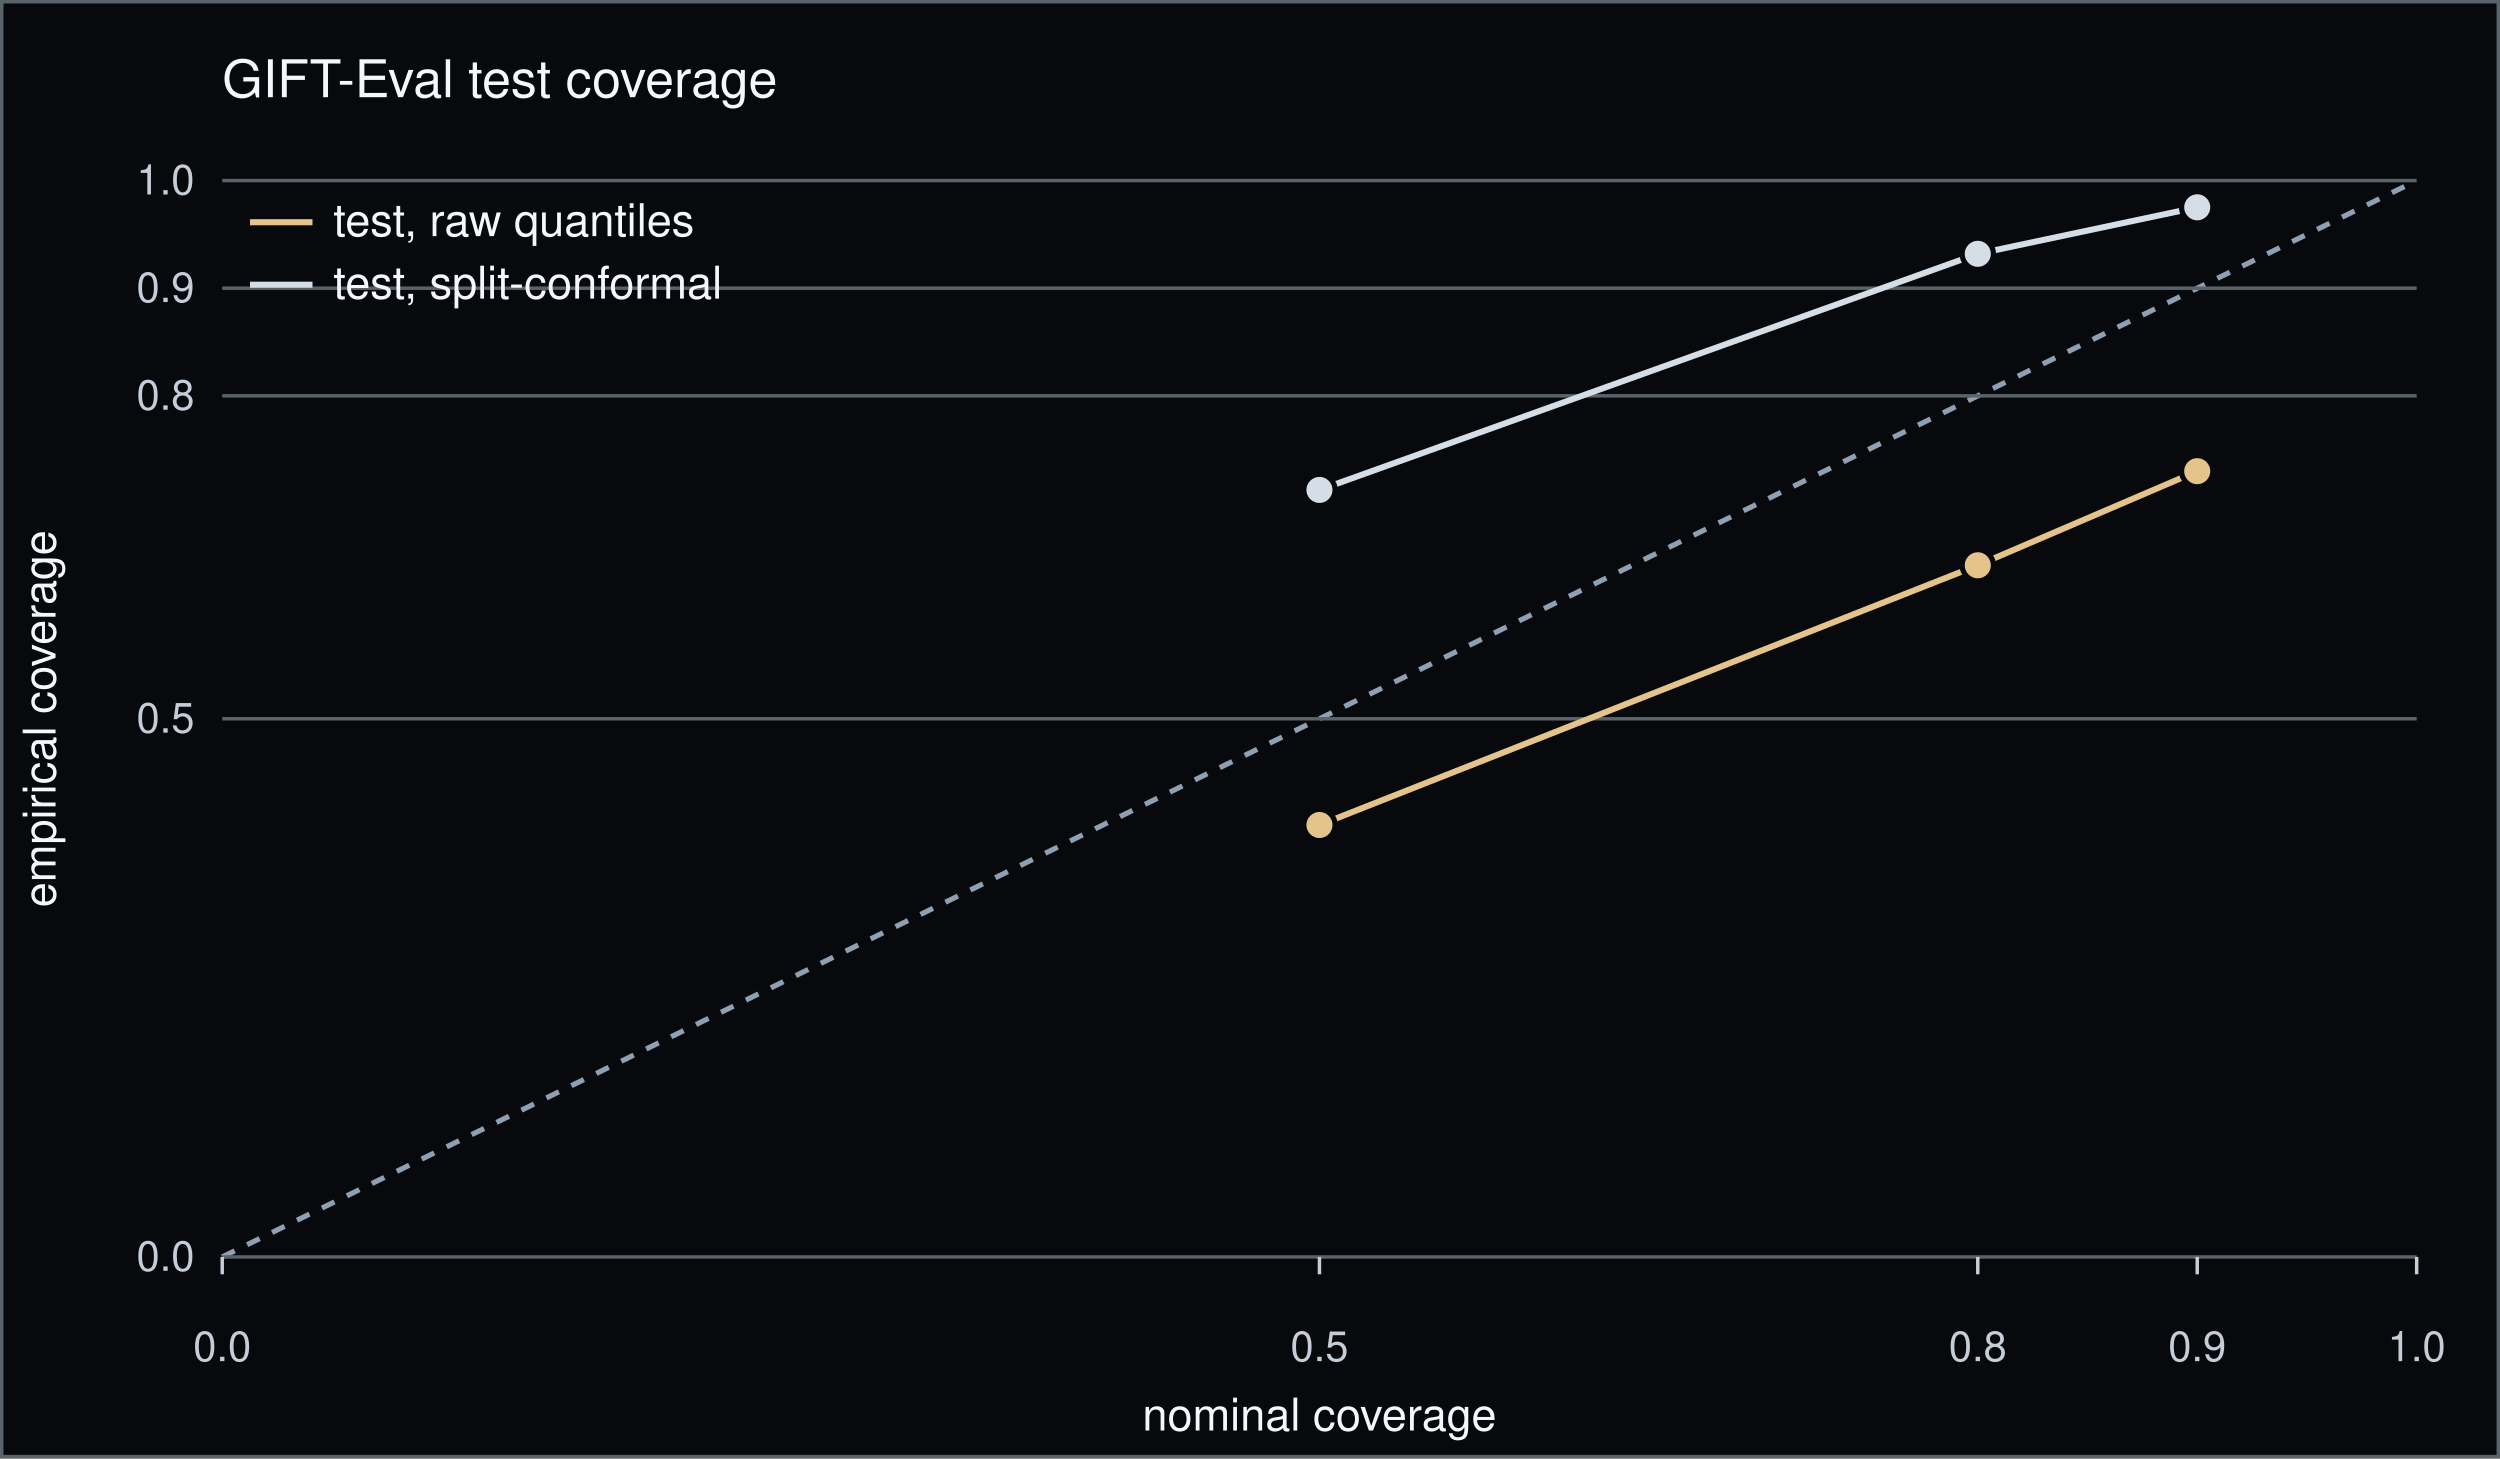
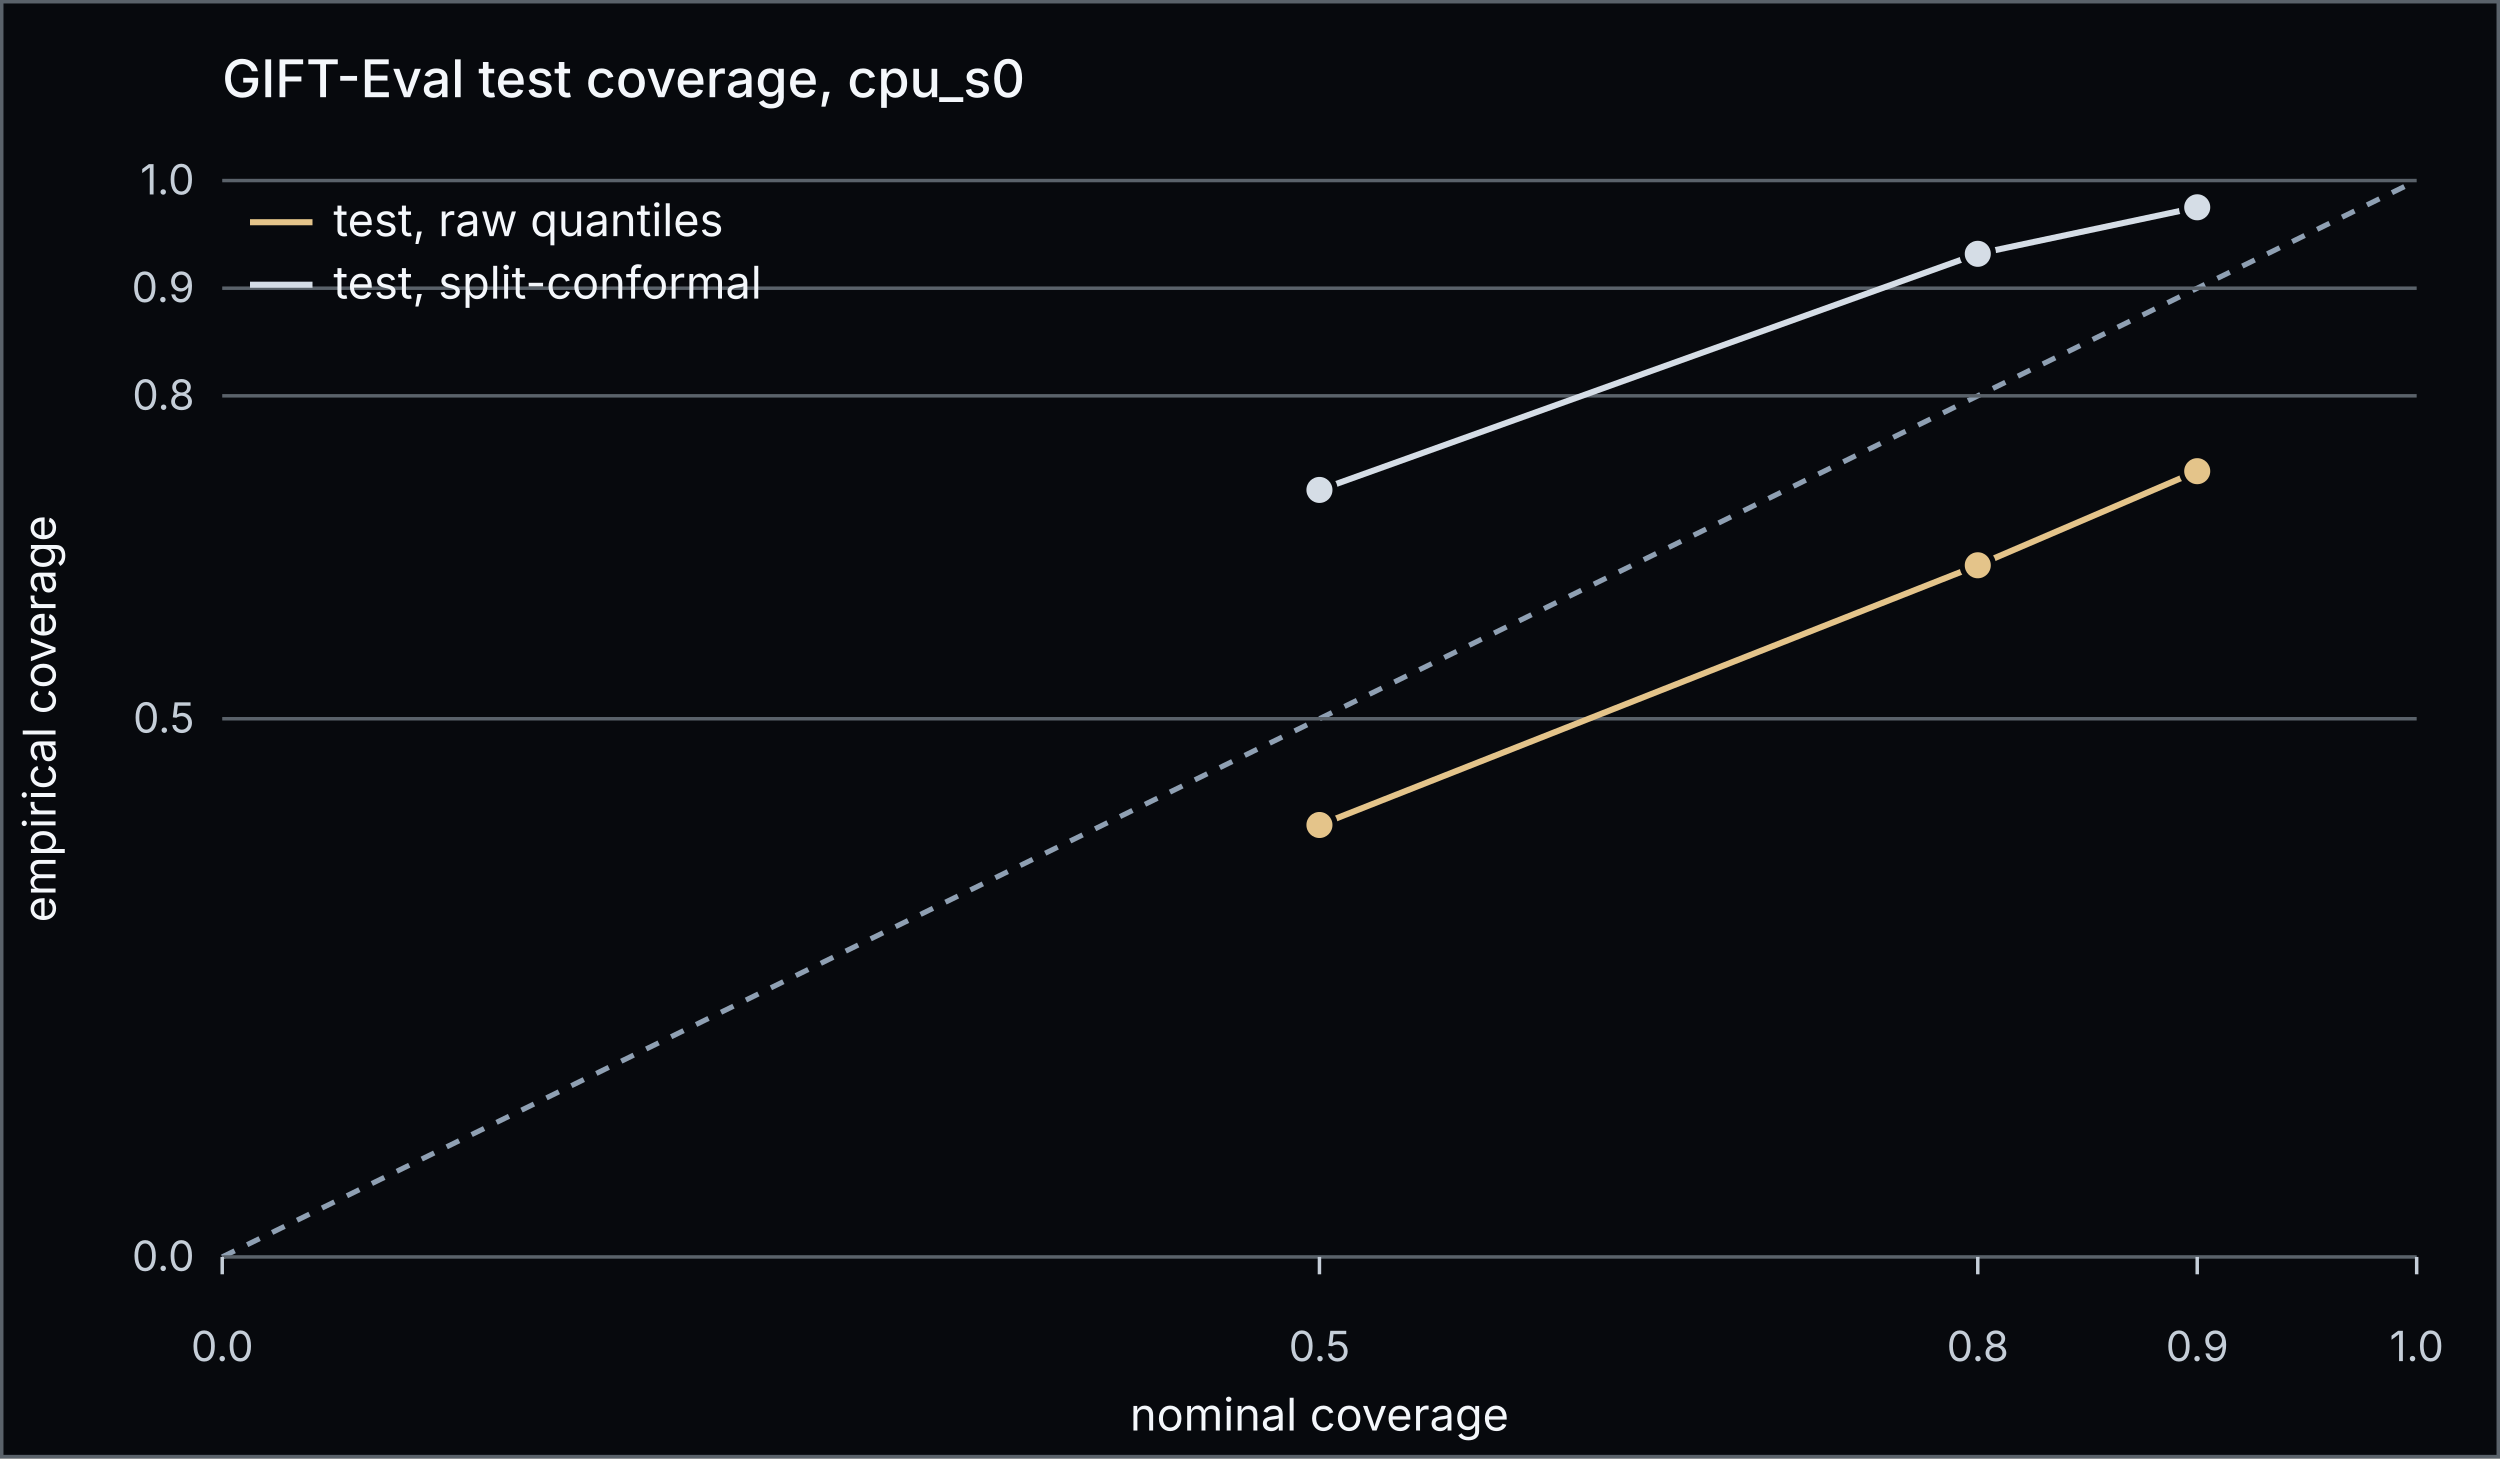
<svg xmlns="http://www.w3.org/2000/svg" width="720" height="420" viewBox="0 0 720 420" role="img" aria-labelledby="fig-title fig-desc">
  <rect width="100%" height="100%" fill="#07090d" />
  <rect x="0.5" y="0.5" width="719" height="419" fill="none" stroke="#5a626a" stroke-width="1" />
-   <text x="64.0" y="28.0" text-anchor="start" font-family="'Helvetica Neue', Helvetica, ui-sans-serif, system-ui, sans-serif" font-size="15" font-weight="500" fill="#f4f7fb">GIFT-Eval test coverage</text>
+   <text x="64.0" y="28.0" text-anchor="start" font-family="'Inter', 'Space Grotesk', 'Helvetica Neue', Helvetica, ui-sans-serif, system-ui, sans-serif" font-size="15" font-weight="500" fill="#f4f7fb">GIFT-Eval test coverage, cpu_s0</text>
  <line x1="64.0" y1="362.0" x2="696.0" y2="52.0" stroke="#8fa0b3" stroke-dasharray="4 4" stroke-width="1.5" />
  <line x1="64" y1="362.0" x2="696" y2="362.0" stroke="#5a626a" />
  <line x1="64.0" y1="362.0" x2="64.0" y2="367.0" stroke="#c5ced8" />
-   <text x="64.0" y="392.0" text-anchor="middle" font-family="'Helvetica Neue', Helvetica, ui-sans-serif, system-ui, sans-serif" font-size="12" font-weight="400" fill="#c5ced8">0.0</text>
-   <text x="56.0" y="366.0" text-anchor="end" font-family="'Helvetica Neue', Helvetica, ui-sans-serif, system-ui, sans-serif" font-size="12" font-weight="400" fill="#c5ced8">0.0</text>
+   <text x="64.0" y="392.0" text-anchor="middle" font-family="'Inter', 'Space Grotesk', 'Helvetica Neue', Helvetica, ui-sans-serif, system-ui, sans-serif" font-size="12" font-weight="400" fill="#c5ced8">0.0</text>
+   <text x="56.0" y="366.0" text-anchor="end" font-family="'Inter', 'Space Grotesk', 'Helvetica Neue', Helvetica, ui-sans-serif, system-ui, sans-serif" font-size="12" font-weight="400" fill="#c5ced8">0.0</text>
  <line x1="64" y1="207.0" x2="696" y2="207.0" stroke="#5a626a" />
  <line x1="380.0" y1="362.0" x2="380.0" y2="367.0" stroke="#c5ced8" />
-   <text x="380.0" y="392.0" text-anchor="middle" font-family="'Helvetica Neue', Helvetica, ui-sans-serif, system-ui, sans-serif" font-size="12" font-weight="400" fill="#c5ced8">0.5</text>
-   <text x="56.0" y="211.0" text-anchor="end" font-family="'Helvetica Neue', Helvetica, ui-sans-serif, system-ui, sans-serif" font-size="12" font-weight="400" fill="#c5ced8">0.5</text>
+   <text x="380.0" y="392.0" text-anchor="middle" font-family="'Inter', 'Space Grotesk', 'Helvetica Neue', Helvetica, ui-sans-serif, system-ui, sans-serif" font-size="12" font-weight="400" fill="#c5ced8">0.5</text>
+   <text x="56.0" y="211.0" text-anchor="end" font-family="'Inter', 'Space Grotesk', 'Helvetica Neue', Helvetica, ui-sans-serif, system-ui, sans-serif" font-size="12" font-weight="400" fill="#c5ced8">0.5</text>
  <line x1="64" y1="114.0" x2="696" y2="114.0" stroke="#5a626a" />
  <line x1="569.6" y1="362.0" x2="569.6" y2="367.0" stroke="#c5ced8" />
-   <text x="569.6" y="392.0" text-anchor="middle" font-family="'Helvetica Neue', Helvetica, ui-sans-serif, system-ui, sans-serif" font-size="12" font-weight="400" fill="#c5ced8">0.8</text>
-   <text x="56.0" y="118.0" text-anchor="end" font-family="'Helvetica Neue', Helvetica, ui-sans-serif, system-ui, sans-serif" font-size="12" font-weight="400" fill="#c5ced8">0.8</text>
+   <text x="569.6" y="392.0" text-anchor="middle" font-family="'Inter', 'Space Grotesk', 'Helvetica Neue', Helvetica, ui-sans-serif, system-ui, sans-serif" font-size="12" font-weight="400" fill="#c5ced8">0.8</text>
+   <text x="56.0" y="118.0" text-anchor="end" font-family="'Inter', 'Space Grotesk', 'Helvetica Neue', Helvetica, ui-sans-serif, system-ui, sans-serif" font-size="12" font-weight="400" fill="#c5ced8">0.8</text>
  <line x1="64" y1="83.0" x2="696" y2="83.0" stroke="#5a626a" />
  <line x1="632.8" y1="362.0" x2="632.8" y2="367.0" stroke="#c5ced8" />
-   <text x="632.8" y="392.0" text-anchor="middle" font-family="'Helvetica Neue', Helvetica, ui-sans-serif, system-ui, sans-serif" font-size="12" font-weight="400" fill="#c5ced8">0.9</text>
-   <text x="56.0" y="87.0" text-anchor="end" font-family="'Helvetica Neue', Helvetica, ui-sans-serif, system-ui, sans-serif" font-size="12" font-weight="400" fill="#c5ced8">0.9</text>
+   <text x="632.8" y="392.0" text-anchor="middle" font-family="'Inter', 'Space Grotesk', 'Helvetica Neue', Helvetica, ui-sans-serif, system-ui, sans-serif" font-size="12" font-weight="400" fill="#c5ced8">0.9</text>
+   <text x="56.0" y="87.0" text-anchor="end" font-family="'Inter', 'Space Grotesk', 'Helvetica Neue', Helvetica, ui-sans-serif, system-ui, sans-serif" font-size="12" font-weight="400" fill="#c5ced8">0.9</text>
  <line x1="64" y1="52.0" x2="696" y2="52.0" stroke="#5a626a" />
  <line x1="696.0" y1="362.0" x2="696.0" y2="367.0" stroke="#c5ced8" />
-   <text x="696.0" y="392.0" text-anchor="middle" font-family="'Helvetica Neue', Helvetica, ui-sans-serif, system-ui, sans-serif" font-size="12" font-weight="400" fill="#c5ced8">1.0</text>
-   <text x="56.0" y="56.0" text-anchor="end" font-family="'Helvetica Neue', Helvetica, ui-sans-serif, system-ui, sans-serif" font-size="12" font-weight="400" fill="#c5ced8">1.0</text>
-   <text x="380.0" y="412.0" text-anchor="middle" font-family="'Helvetica Neue', Helvetica, ui-sans-serif, system-ui, sans-serif" font-size="13" font-weight="400" fill="#f4f7fb">nominal coverage</text>
-   <text x="16" y="207" text-anchor="middle" transform="rotate(-90 16 207)" font-family="'Helvetica Neue', Helvetica, ui-sans-serif, system-ui, sans-serif" font-size="13" fill="#f4f7fb">empirical coverage</text>
+   <text x="696.0" y="392.0" text-anchor="middle" font-family="'Inter', 'Space Grotesk', 'Helvetica Neue', Helvetica, ui-sans-serif, system-ui, sans-serif" font-size="12" font-weight="400" fill="#c5ced8">1.0</text>
+   <text x="56.0" y="56.0" text-anchor="end" font-family="'Inter', 'Space Grotesk', 'Helvetica Neue', Helvetica, ui-sans-serif, system-ui, sans-serif" font-size="12" font-weight="400" fill="#c5ced8">1.0</text>
+   <text x="380.0" y="412.0" text-anchor="middle" font-family="'Inter', 'Space Grotesk', 'Helvetica Neue', Helvetica, ui-sans-serif, system-ui, sans-serif" font-size="13" font-weight="400" fill="#f4f7fb">nominal coverage</text>
+   <text x="16" y="207" text-anchor="middle" transform="rotate(-90 16 207)" font-family="'Inter', 'Space Grotesk', 'Helvetica Neue', Helvetica, ui-sans-serif, system-ui, sans-serif" font-size="13" fill="#f4f7fb">empirical coverage</text>
  <polyline fill="none" stroke="#e4c48a" stroke-width="1.75" points="380.0,237.6 569.6,162.8 632.8,135.7" />
  <circle cx="380.0" cy="237.6" r="4.5" fill="#e4c48a" stroke="#07090d" stroke-width="1.5" />
  <circle cx="569.6" cy="162.8" r="4.5" fill="#e4c48a" stroke="#07090d" stroke-width="1.5" />
  <circle cx="632.8" cy="135.7" r="4.5" fill="#e4c48a" stroke="#07090d" stroke-width="1.5" />
  <line x1="72" y1="64" x2="90" y2="64" stroke="#e4c48a" stroke-width="1.75" />
-   <text x="96.0" y="68.0" text-anchor="start" font-family="'Helvetica Neue', Helvetica, ui-sans-serif, system-ui, sans-serif" font-size="13" font-weight="400" fill="#f4f7fb">test, raw quantiles</text>
+   <text x="96.0" y="68.0" text-anchor="start" font-family="'Inter', 'Space Grotesk', 'Helvetica Neue', Helvetica, ui-sans-serif, system-ui, sans-serif" font-size="13" font-weight="400" fill="#f4f7fb">test, raw quantiles</text>
  <polyline fill="none" stroke="#d5dde6" stroke-width="1.75" points="380.0,141.1 569.6,73.1 632.8,59.7" />
  <circle cx="380.0" cy="141.1" r="4.5" fill="#d5dde6" stroke="#07090d" stroke-width="1.5" />
  <circle cx="569.6" cy="73.1" r="4.5" fill="#d5dde6" stroke="#07090d" stroke-width="1.5" />
  <circle cx="632.8" cy="59.7" r="4.5" fill="#d5dde6" stroke="#07090d" stroke-width="1.5" />
  <line x1="72" y1="82" x2="90" y2="82" stroke="#d5dde6" stroke-width="1.75" />
-   <text x="96.0" y="86.0" text-anchor="start" font-family="'Helvetica Neue', Helvetica, ui-sans-serif, system-ui, sans-serif" font-size="13" font-weight="400" fill="#f4f7fb">test, split-conformal</text>
+   <text x="96.0" y="86.0" text-anchor="start" font-family="'Inter', 'Space Grotesk', 'Helvetica Neue', Helvetica, ui-sans-serif, system-ui, sans-serif" font-size="13" font-weight="400" fill="#f4f7fb">test, split-conformal</text>
</svg>
